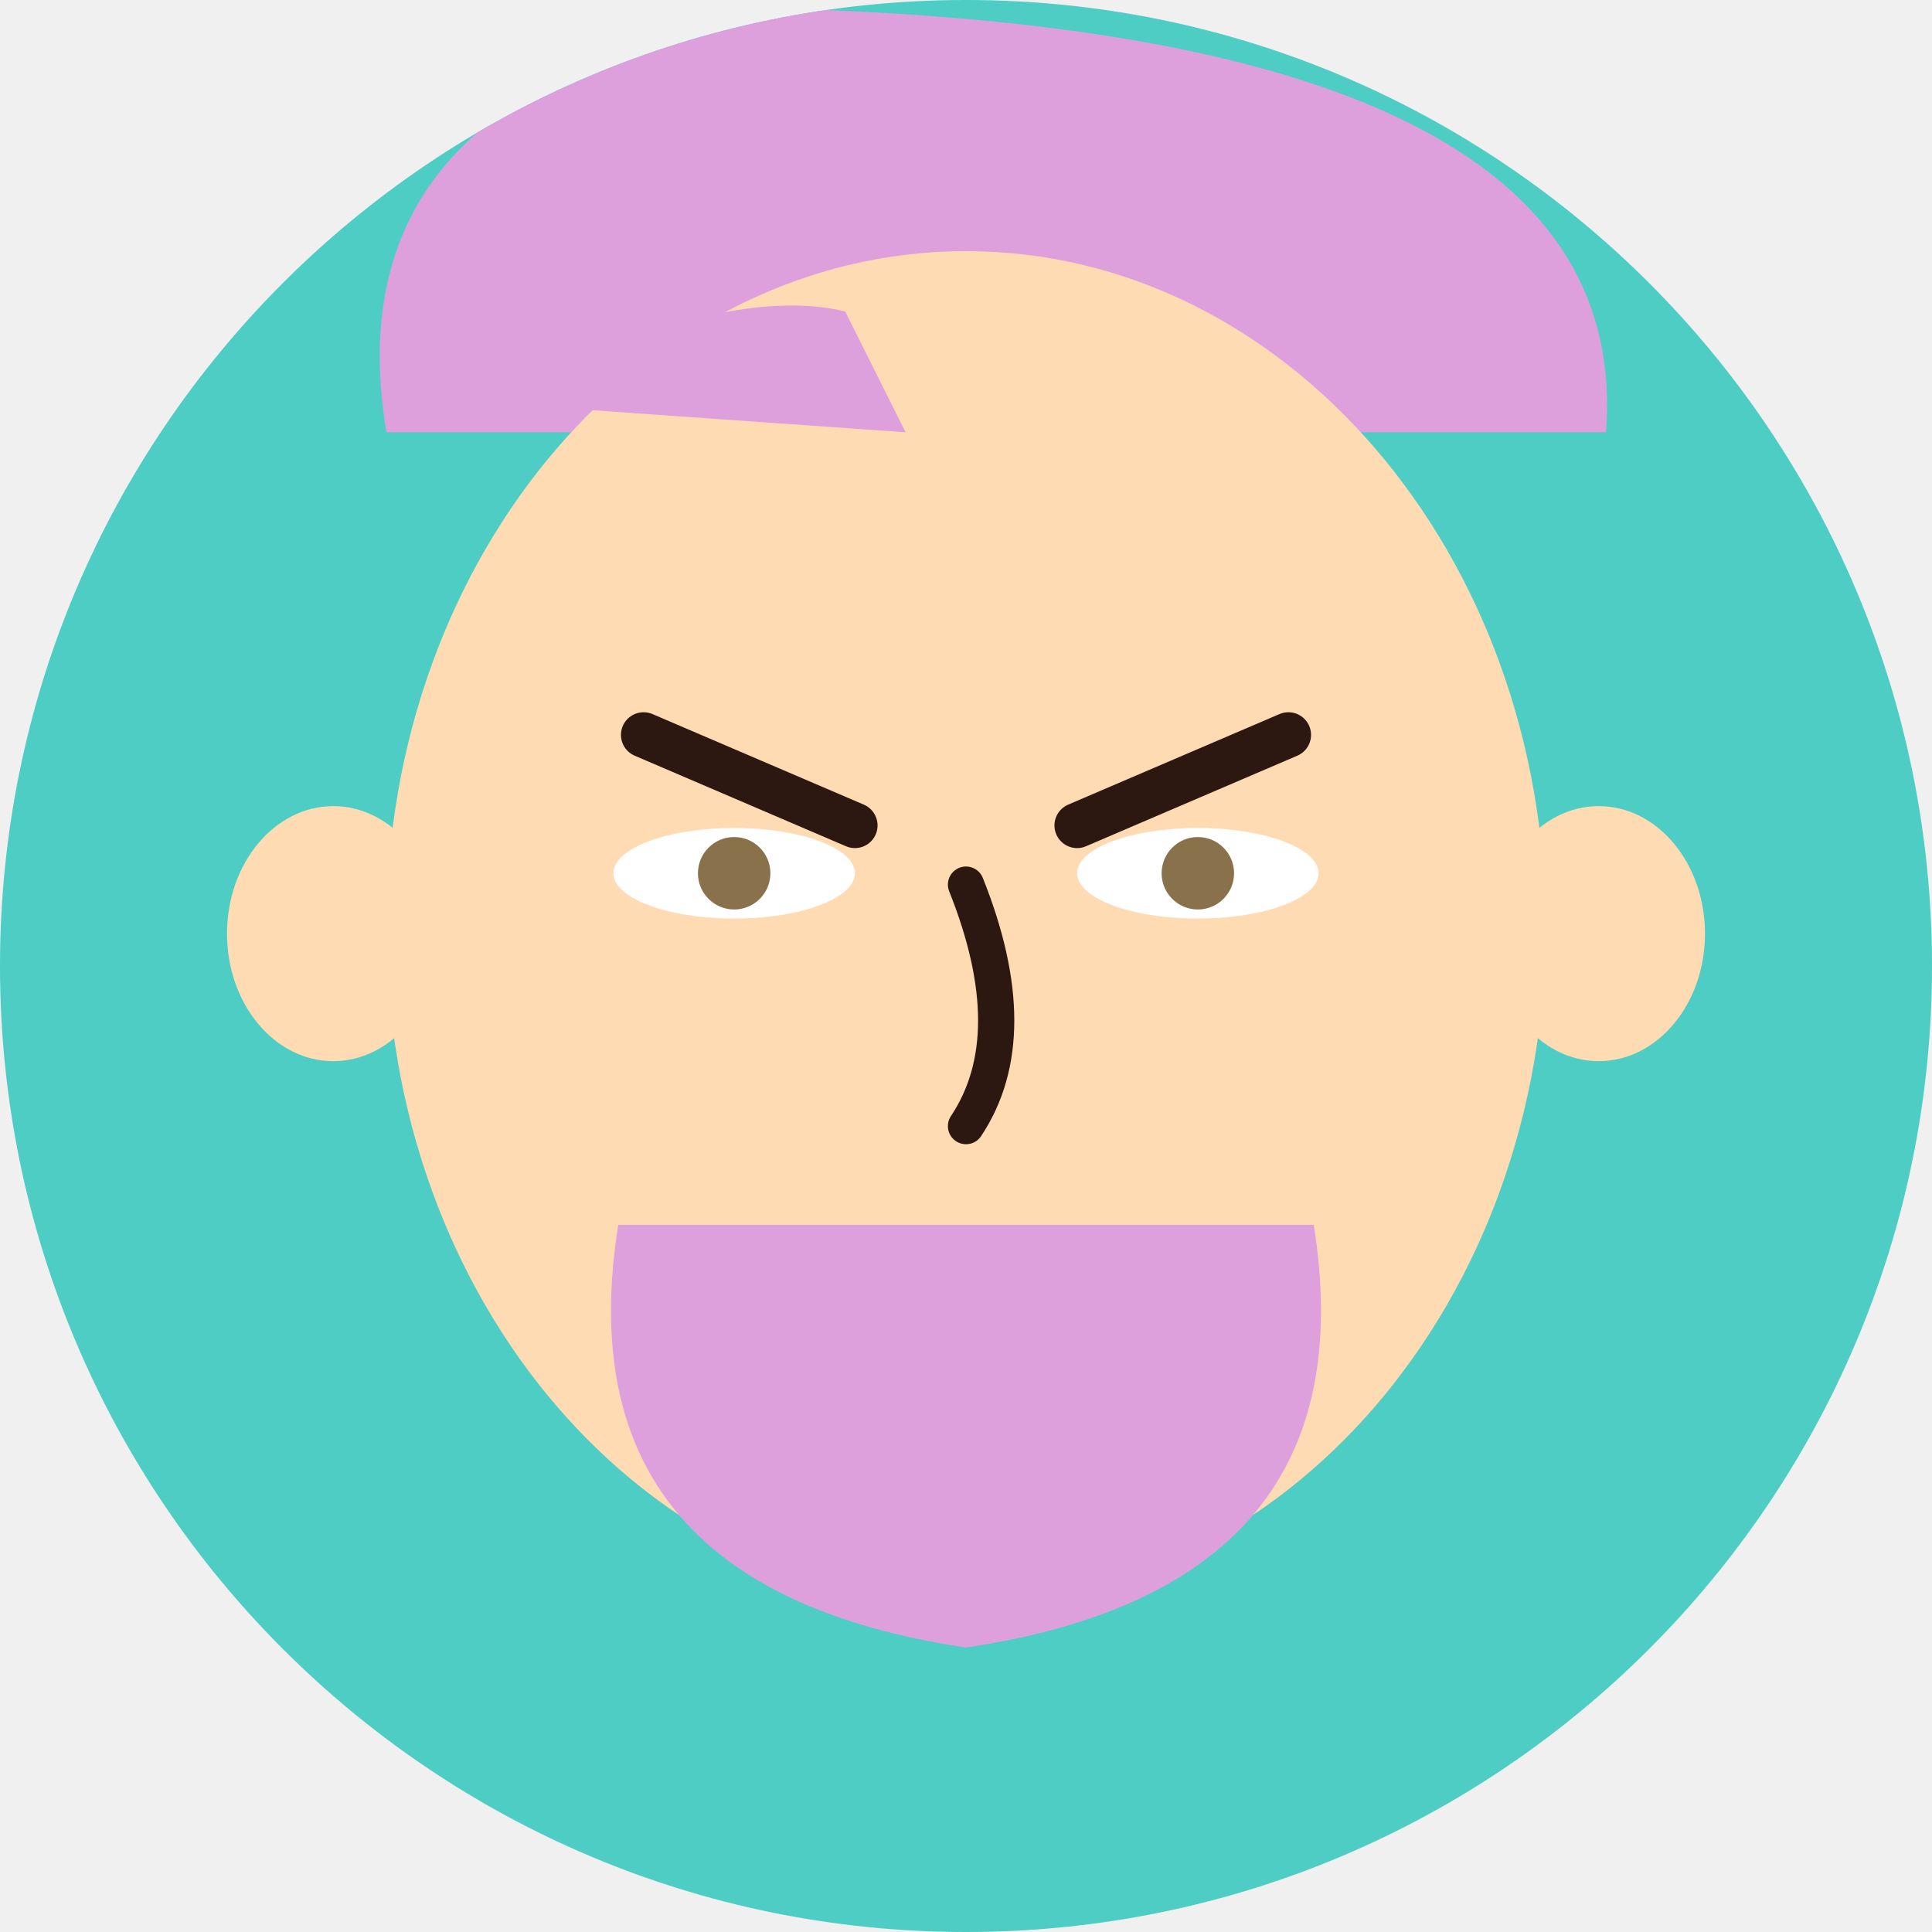
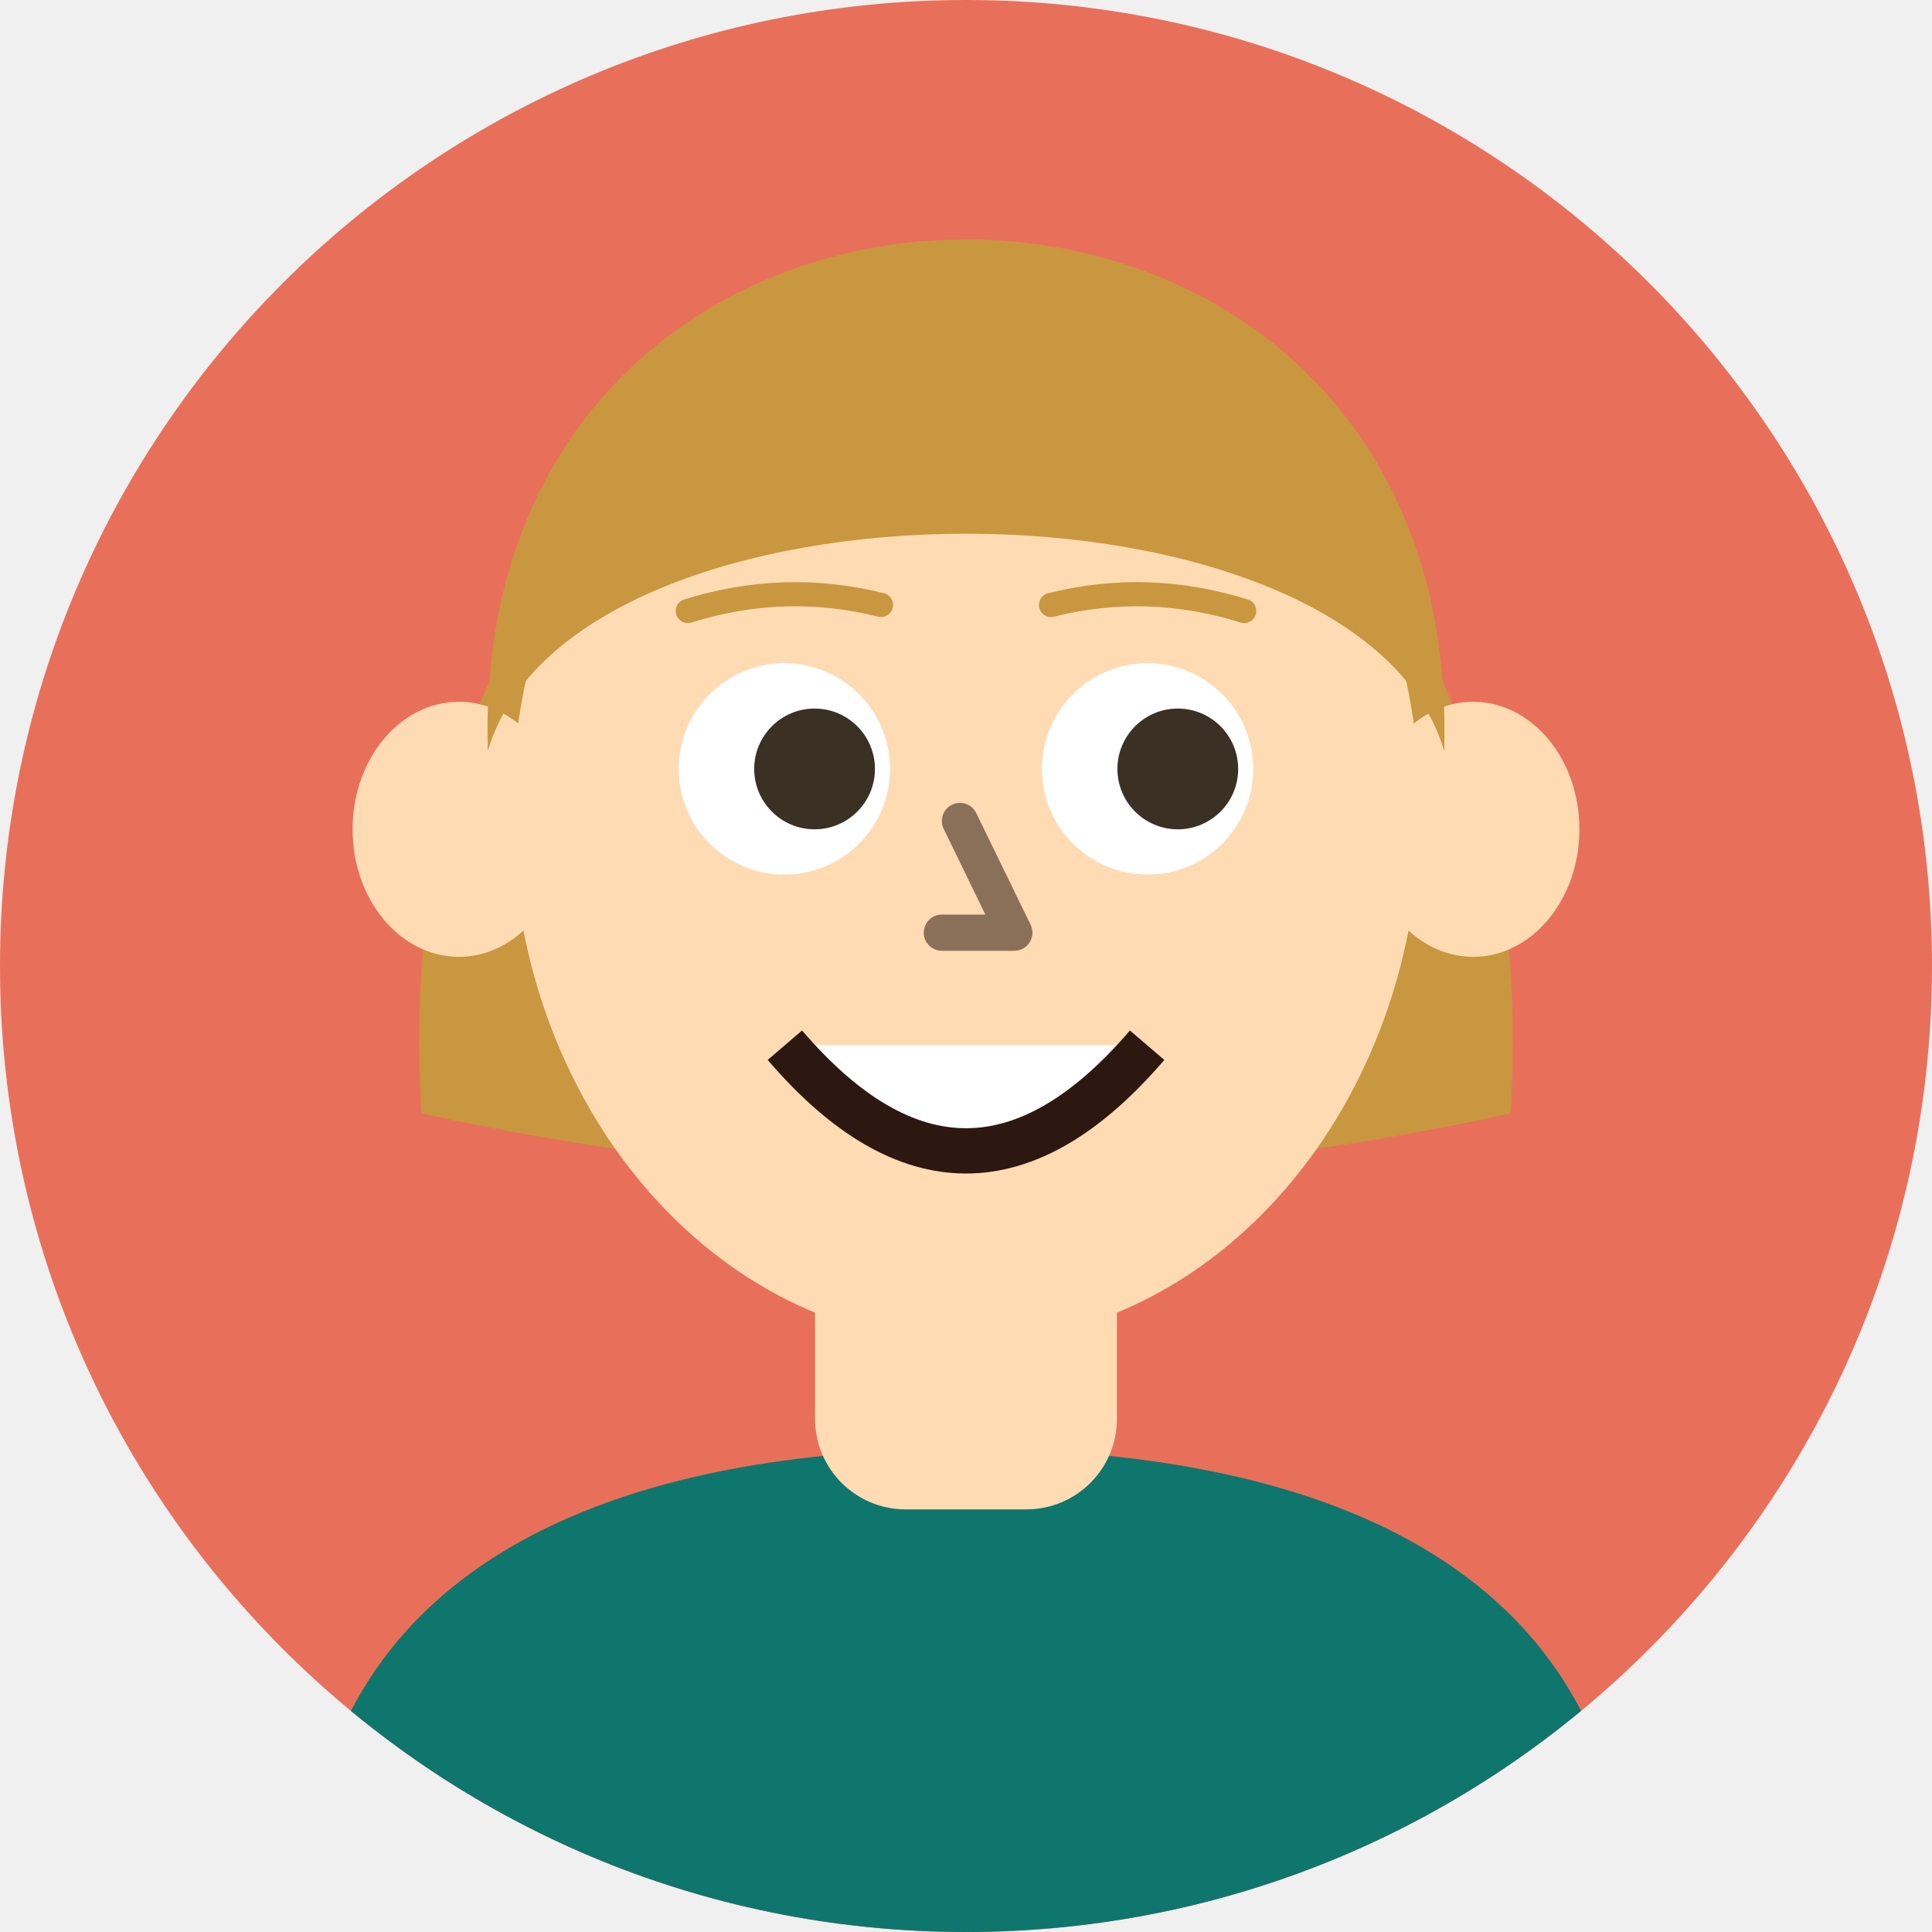
<svg xmlns="http://www.w3.org/2000/svg" viewBox="0 0 64 64" width="64" height="64">
  <defs>
    <clipPath id="clip-1exq1dbdns5">
      <circle cx="32" cy="32" r="32" />
    </clipPath>
  </defs>
  <g clip-path="url(#clip-1exq1dbdns5)">
-     <rect x="0" y="0" width="64" height="64" fill="#4ECDC4" />
-     <path d="M 12.8 14.32 Q 10.8 2.32 27 0.32 Q 54.2 1.32 53.2 14.32" fill="#DDA0DD" />
-     <ellipse cx="11.04" cy="30.928" rx="3.52" ry="4.224" fill="#FFDBB4" />
-     <ellipse cx="52.96" cy="30.928" rx="3.52" ry="4.224" fill="#FFDBB4" />
-     <ellipse cx="32" cy="30.72" rx="19.2" ry="22.4" fill="#FFDBB4" />
-     <path d="M 15.8 13.32 Q 24 9.32 28 10.32 L 30 14.32 Z" fill="#DDA0DD" />
-     <line x1="21.32" y1="24.344" x2="28.32" y2="27.344" stroke="#2C1810" stroke-width="1.5" stroke-linecap="round" />
-     <line x1="35.68" y1="27.344" x2="42.68" y2="24.344" stroke="#2C1810" stroke-width="1.5" stroke-linecap="round" />
-     <ellipse cx="24.32" cy="28.928" rx="4" ry="1.5" fill="white" />
-     <circle cx="24.32" cy="28.928" r="1.2" fill="#89724B" />
-     <ellipse cx="39.68" cy="28.928" rx="4" ry="1.5" fill="white" />
-     <circle cx="39.68" cy="28.928" r="1.2" fill="#89724B" />
-     <path d="M 32 29.304 Q 34 34.304 32 37.304" fill="none" stroke="#2C1810" stroke-width="1.2" stroke-linecap="round" />
-     <line x1="27" y1="42.576" x2="37" y2="42.576" stroke="#2C1810" stroke-width="1.5" stroke-linecap="round" />
-     <path d="M 20.48 40.576 Q 18.56 52.576 32 54.576 Q 45.44 52.576 43.52 40.576" fill="#DDA0DD" />
+     <rect x="0" y="0" width="64" height="64" fill="#E8705A" />
+     <path d="M 13.96 36.88 C 11.96 3.28 52.04 3.28 50.04 36.88 Q 32 40.88 13.96 36.88 Z" fill="#C9973F" />
+     <path d="M 10 64 C 10 52 20 48 32 48 C 44 48 54 52 54 64 Z" fill="#0F766E" />
+     <rect x="27" y="40.48" width="10" height="9.52" rx="3" fill="#FFDBB4" />
+     <ellipse cx="15.2" cy="27.472" rx="3.52" ry="4.224" fill="#FFDBB4" />
+     <ellipse cx="48.8" cy="27.472" rx="3.52" ry="4.224" fill="#FFDBB4" />
+     <ellipse cx="32" cy="26.88" rx="15.04" ry="17.6" fill="#FFDBB4" />
+     <path d="M 16.16 24.88 C 15.46 2.28 48.54 2.28 47.84 24.88 C 45.04 15.28 18.96 15.28 16.16 24.88 Z" fill="#C9973F" />
+     <path d="M 22.784 20.24 Q 25.984 19.24 29.184 20.04" fill="none" stroke="#C9973F" stroke-width="0.8" stroke-linecap="round" stroke-linejoin="round" />
+     <path d="M 41.216 20.24 Q 38.016 19.24 34.816 20.04" fill="none" stroke="#C9973F" stroke-width="0.8" stroke-linecap="round" stroke-linejoin="round" />
+     <circle cx="25.984" cy="25.472" r="3.5" fill="white" />
+     <circle cx="26.984" cy="25.472" r="2" fill="#3B3024" />
+     <circle cx="38.016" cy="25.472" r="3.5" fill="white" />
+     <circle cx="39.016" cy="25.472" r="2" fill="#3B3024" />
+     <path d="M 31.8 27.196 L 33.6 30.896 L 31.2 30.896" fill="none" stroke="#2C1810" stroke-opacity="0.55" stroke-width="1.2" stroke-linecap="round" stroke-linejoin="round" />
+     <path d="M 26 34.624 Q 32 41.624 38 34.624" fill="#fff" stroke="#2C1810" stroke-width="1.5" />
  </g>
</svg>
